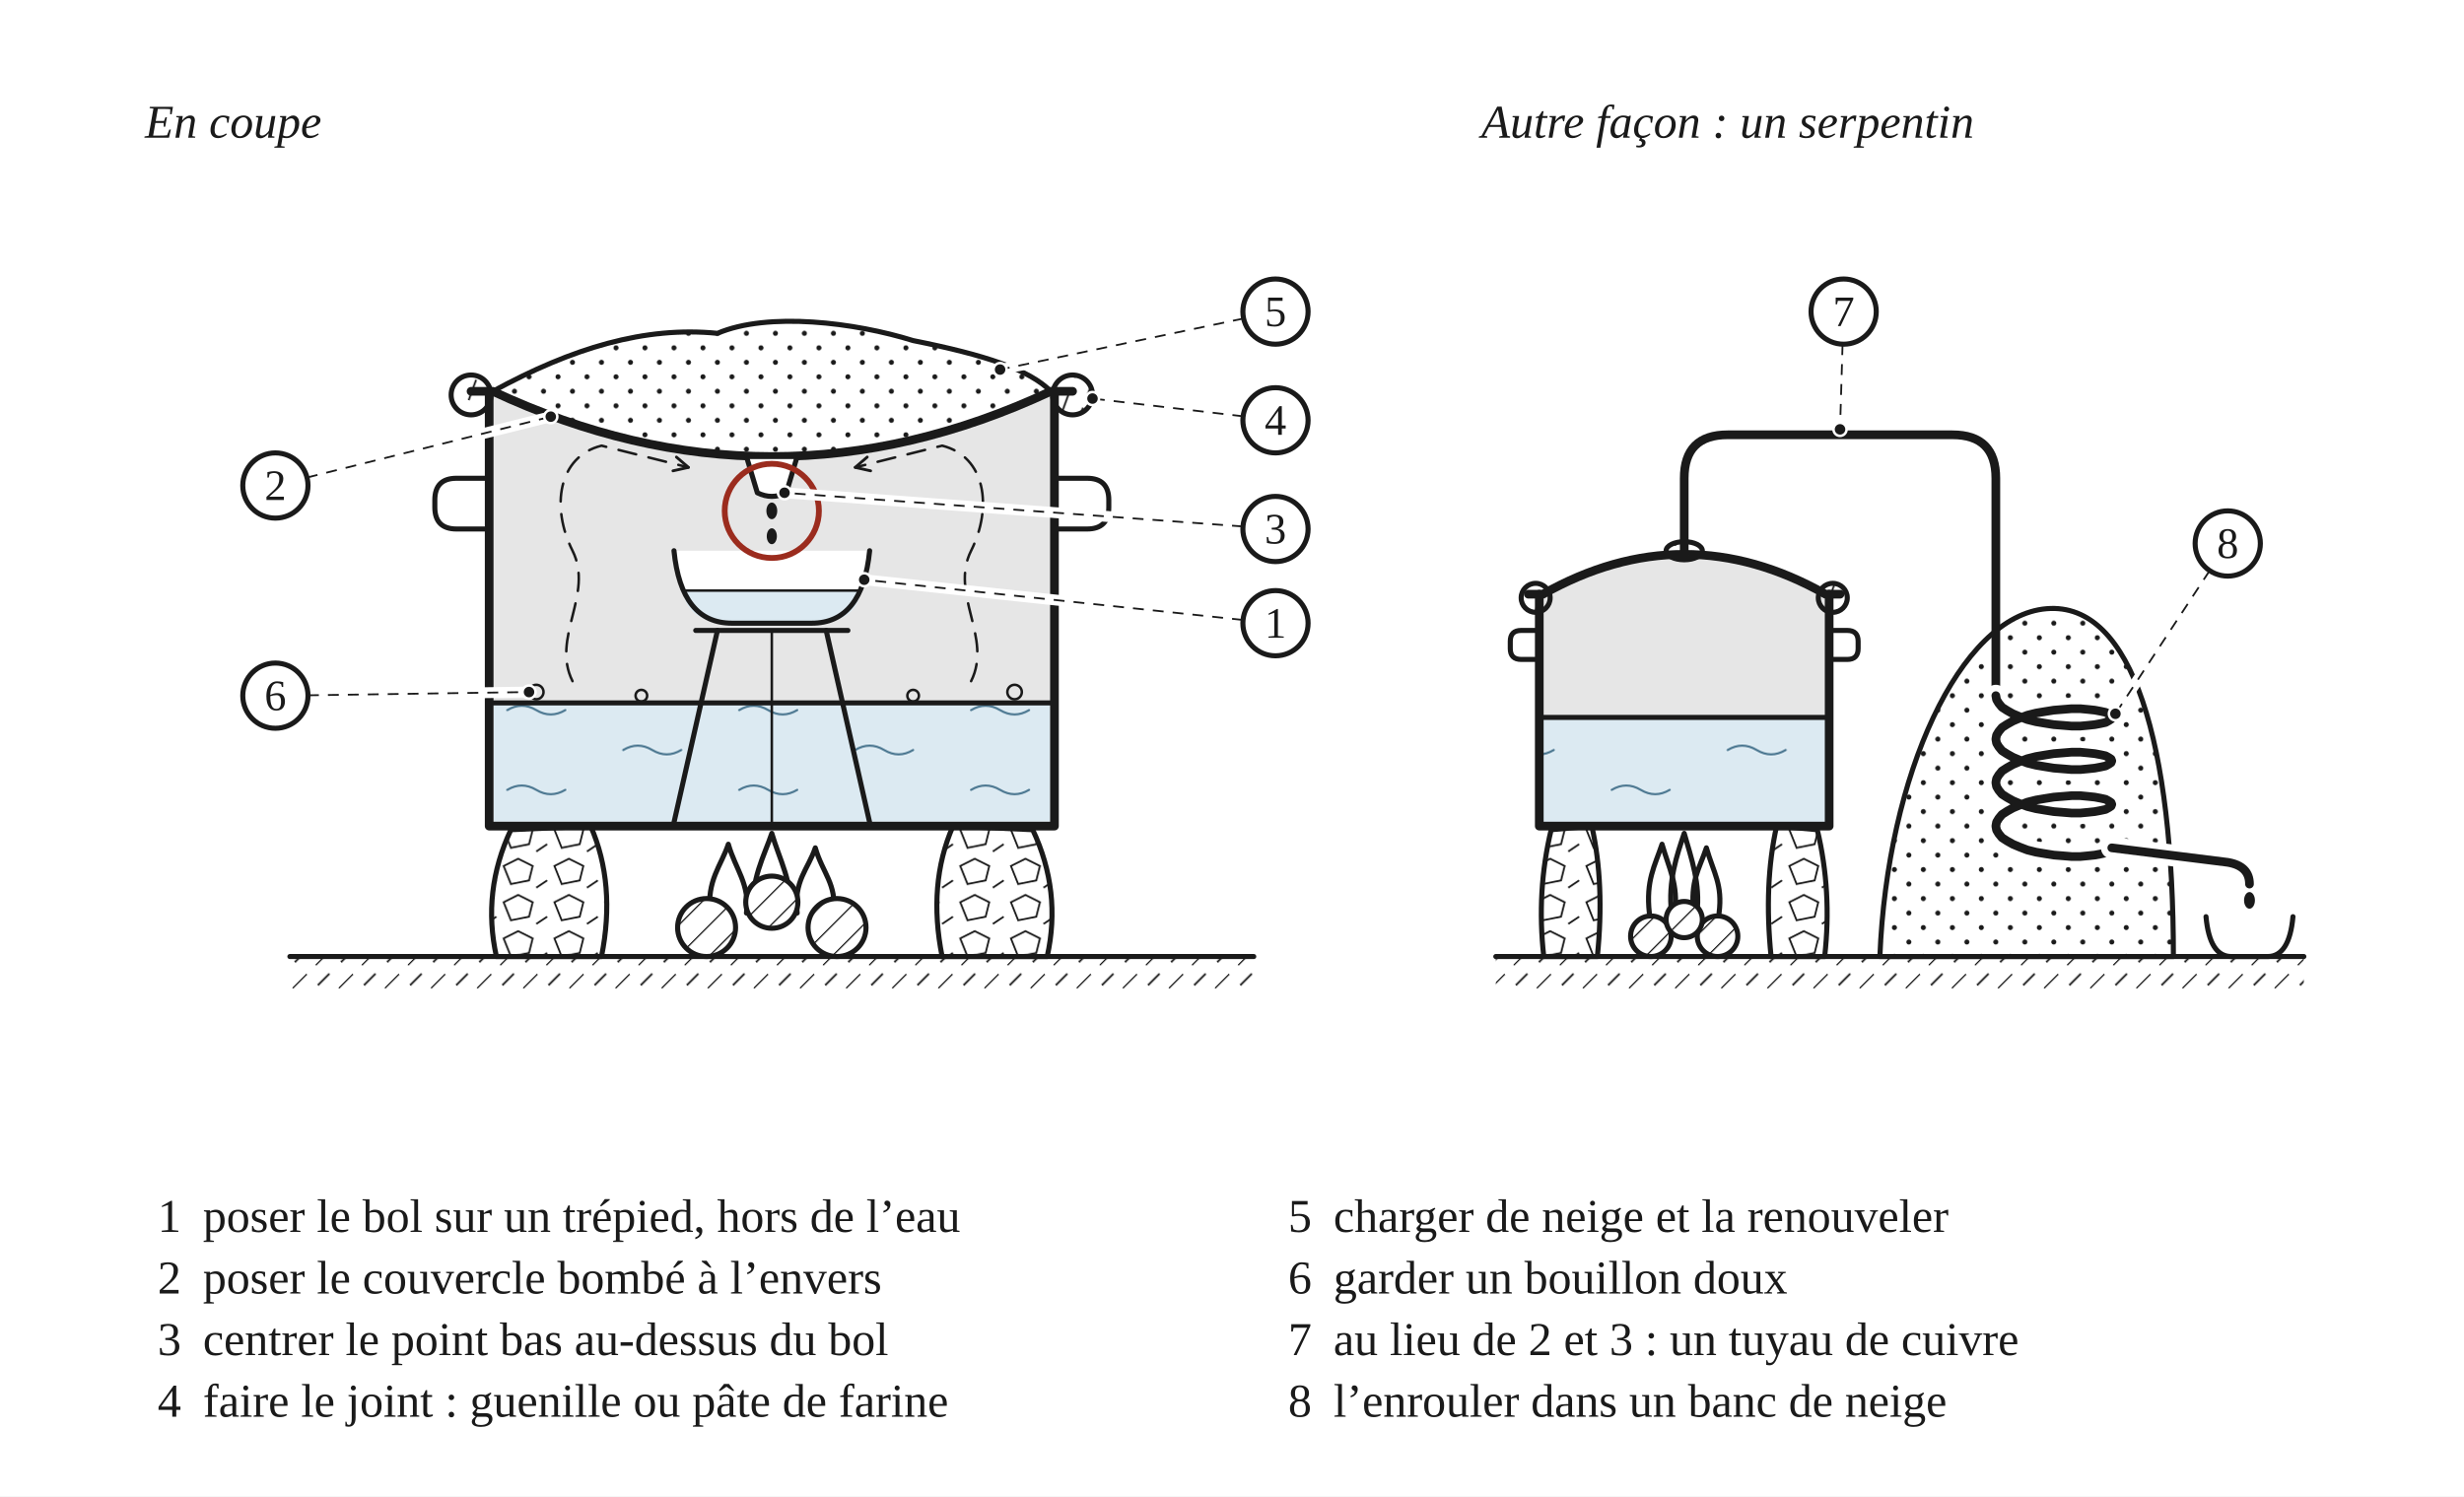
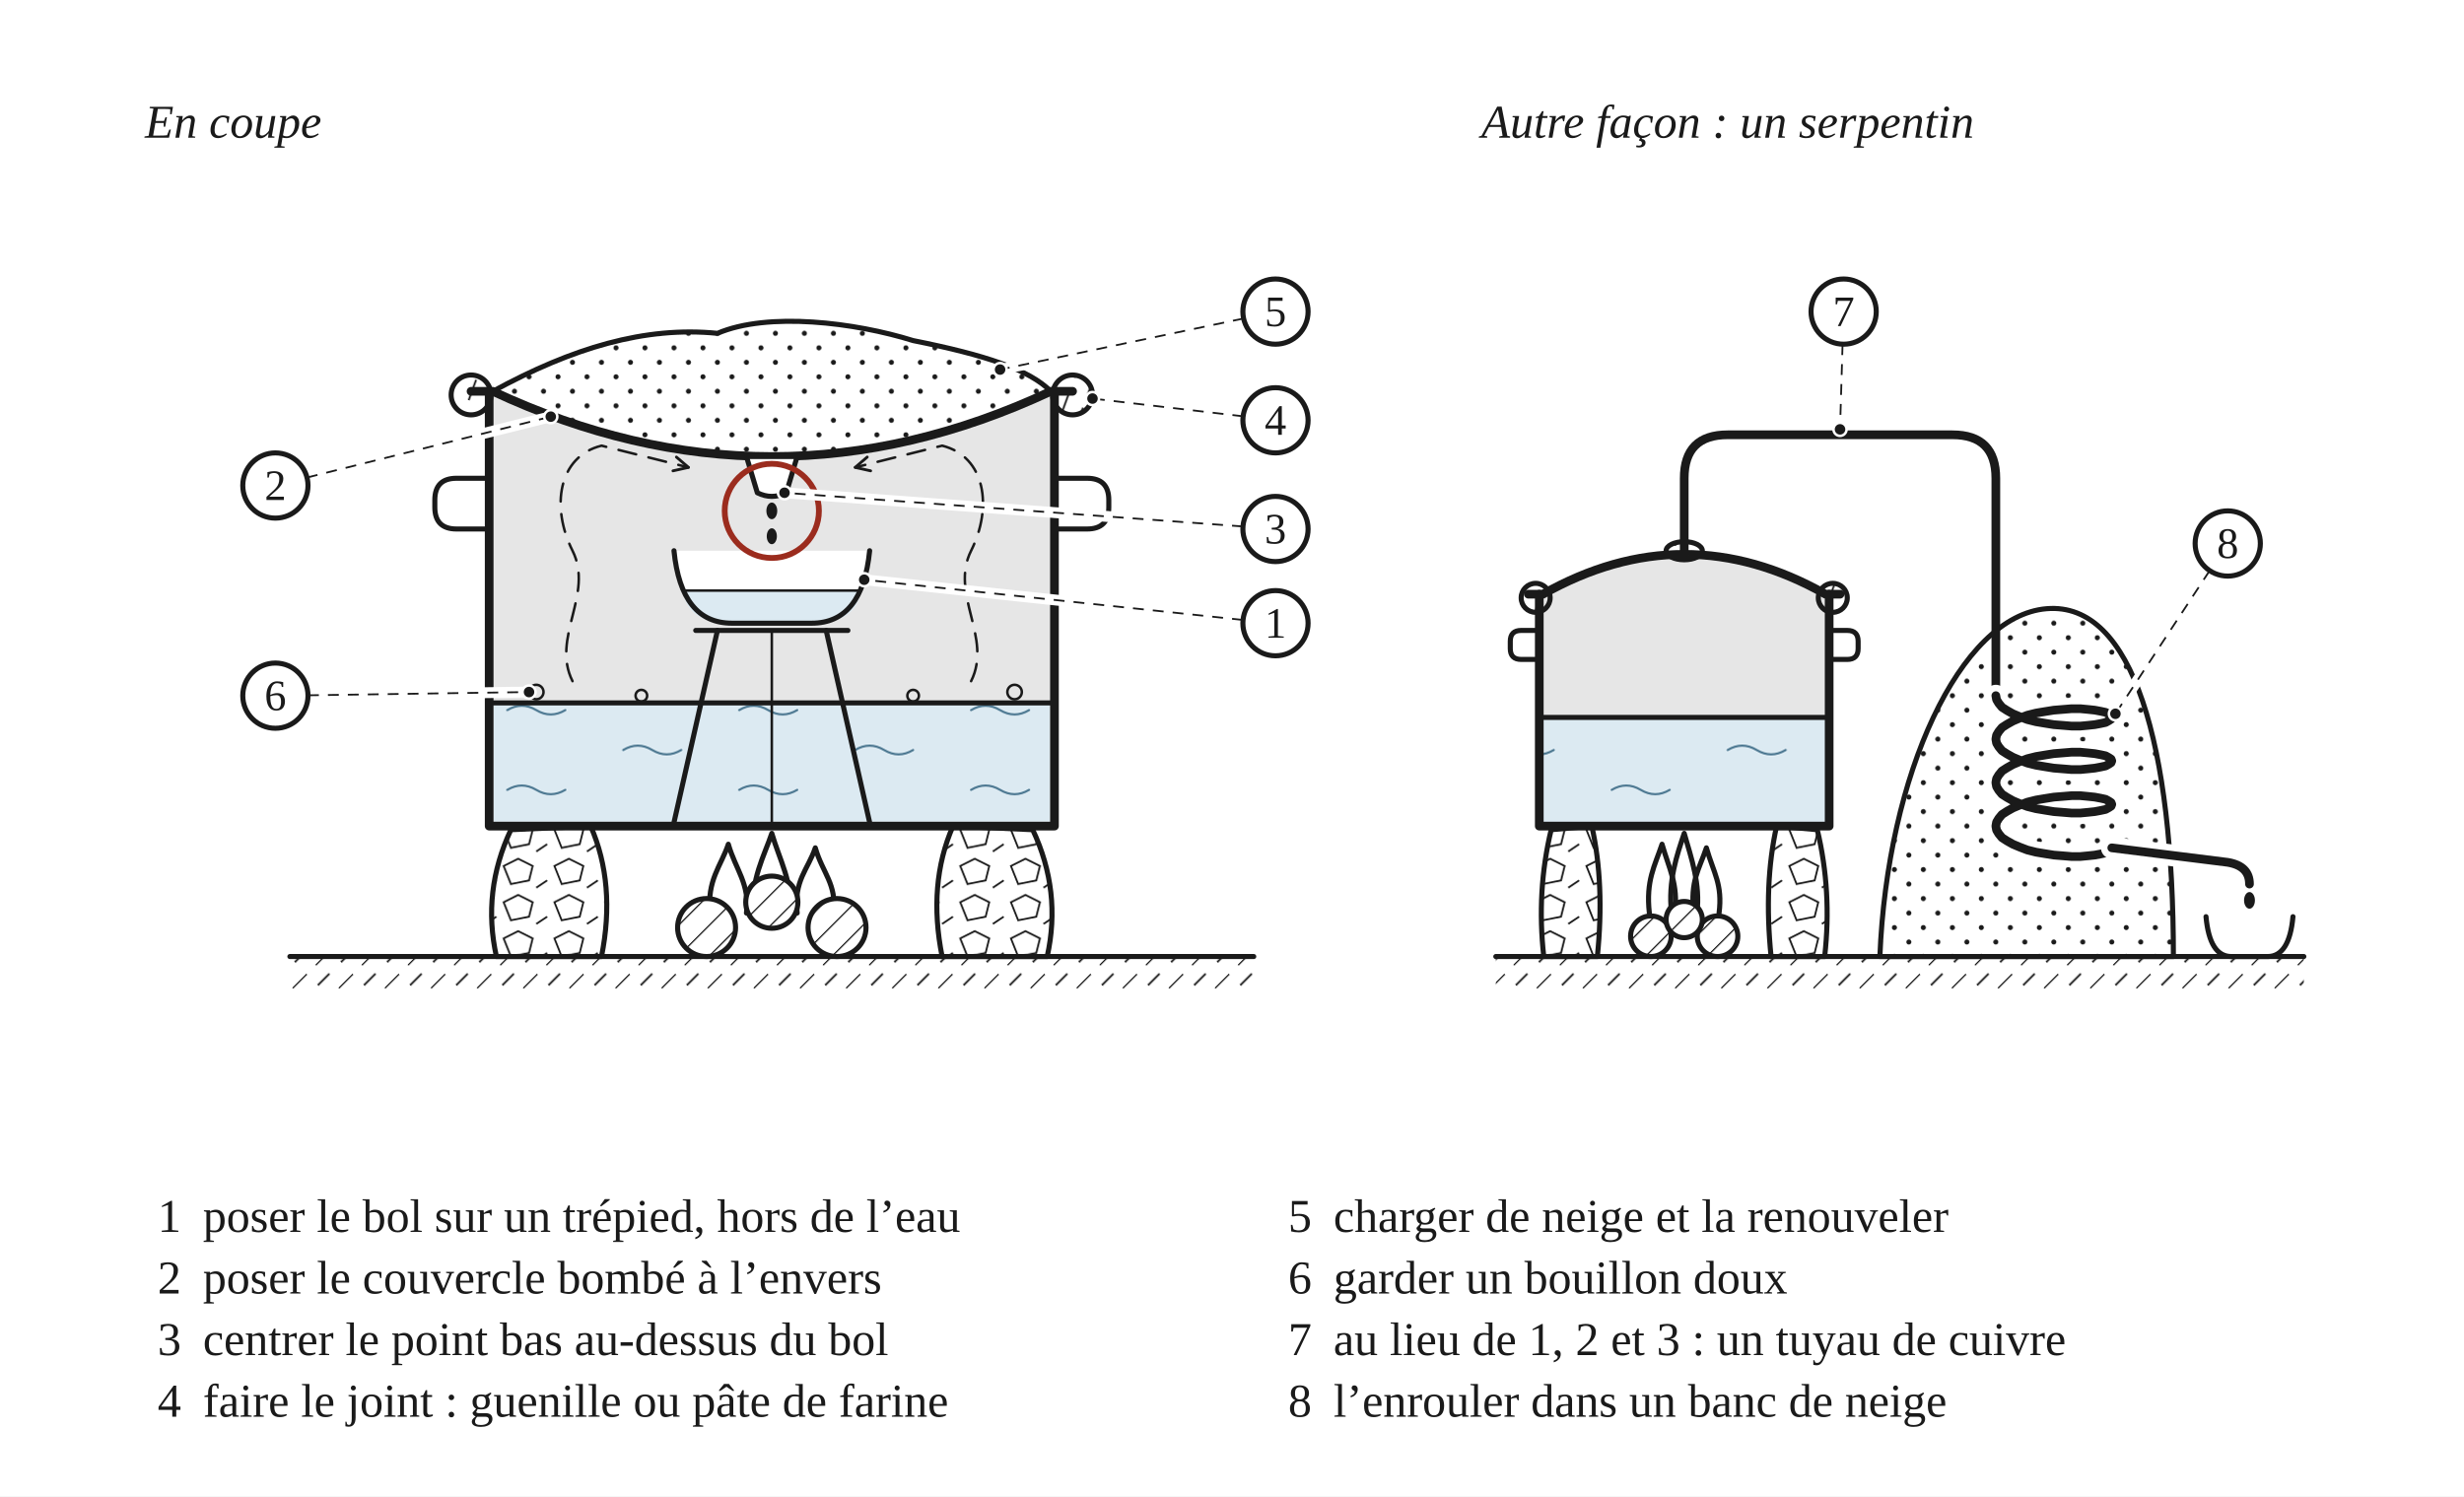
<svg xmlns="http://www.w3.org/2000/svg" width="680" height="413" viewBox="0 0 680 413" role="img">
  <defs>
    <pattern id="h-bois" width="6" height="6" patternUnits="userSpaceOnUse" patternTransform="rotate(45)">
      <line x1="0" y1="0" x2="0" y2="6" stroke="#1A1A1A" stroke-width="0.7" />
    </pattern>
    <pattern id="h-terre" width="9" height="9" patternUnits="userSpaceOnUse" patternTransform="rotate(45)">
      <line x1="0" y1="0" x2="0" y2="5.5" stroke="#1A1A1A" stroke-width="0.7" />
      <line x1="4.5" y1="4.5" x2="4.5" y2="9" stroke="#1A1A1A" stroke-width="0.5" />
    </pattern>
    <pattern id="h-eau" width="64" height="22" patternUnits="userSpaceOnUse">
      <rect width="64" height="22" fill="#DCEAF2" />
      <path d="M4 7 q4 -2.4 8 0 t8 0 M36 18 q4 -2.4 8 0 t8 0" fill="none" stroke="#4F7A93" stroke-width="0.6" stroke-linecap="round" />
    </pattern>
    <pattern id="h-neige" width="8" height="8" patternUnits="userSpaceOnUse">
      <circle cx="2" cy="2" r="0.7" fill="#1A1A1A" stroke="none" />
      <circle cx="6" cy="6" r="0.7" fill="#1A1A1A" stroke="none" />
    </pattern>
    <pattern id="h-paille" width="10" height="10" patternUnits="userSpaceOnUse" patternTransform="rotate(20)">
      <line x1="1" y1="1" x2="1" y2="7" stroke="#1A1A1A" stroke-width="0.5" />
      <line x1="6" y1="4" x2="6" y2="10" stroke="#1A1A1A" stroke-width="0.5" />
    </pattern>
    <pattern id="h-pierre" width="14" height="10" patternUnits="userSpaceOnUse">
      <path d="M1 3 L5 1 L9 3 L8 7 L3 8 Z M10 9 L13 7" fill="none" stroke="#1A1A1A" stroke-width="0.5" />
    </pattern>
    <marker id="fl" viewBox="0 0 10 10" refX="9" refY="5" markerWidth="7" markerHeight="7" orient="auto-start-reverse">
      <path d="M1 1 L9 5 L1 9" fill="none" stroke="#1A1A1A" stroke-width="1.6" stroke-linecap="round" stroke-linejoin="round" />
    </marker>
  </defs>
  <rect x="0" y="0" width="680" height="413" fill="#FFFFFF" />
  <text x="40" y="38" font-family="Georgia, 'Times New Roman', serif" font-size="13" font-style="italic" fill="#1A1A1A">En coupe</text>
  <g transform="translate(40 46)" data-vue="coupe">
    <rect x="40" y="218" width="266" height="10" fill="url(#h-terre)" stroke="none" />
    <line x1="40" y1="218" x2="306" y2="218" fill="none" stroke="#1A1A1A" stroke-width="1.4" stroke-linejoin="round" stroke-linecap="round" />
    <path d="M156,206 C155,197 159,193 161,187 C163,194 167,198 166,206" fill="none" stroke="#1A1A1A" stroke-width="1.4" stroke-linejoin="round" stroke-linecap="round" />
    <path d="M168,206 C167,197 171,190 173,184 C175,191 179,198 178,206" fill="none" stroke="#1A1A1A" stroke-width="1.4" stroke-linejoin="round" stroke-linecap="round" />
    <path d="M180,206 C179,197 183,194 185,188 C187,195 191,198 190,206" fill="none" stroke="#1A1A1A" stroke-width="1.4" stroke-linejoin="round" stroke-linecap="round" />
    <circle cx="155" cy="210" r="8" fill="#FFFFFF" stroke="none" />
    <circle cx="155" cy="210" r="8" fill="url(#h-bois)" stroke="#1A1A1A" stroke-width="1.4" stroke-linejoin="round" />
    <circle cx="191" cy="210" r="8" fill="#FFFFFF" stroke="none" />
    <circle cx="191" cy="210" r="8" fill="url(#h-bois)" stroke="#1A1A1A" stroke-width="1.4" stroke-linejoin="round" />
    <circle cx="173" cy="203" r="7.2" fill="#FFFFFF" stroke="none" />
    <circle cx="173" cy="203" r="7.2" fill="url(#h-bois)" stroke="#1A1A1A" stroke-width="1.4" stroke-linejoin="round" />
    <path d="M97,218 Q93,200 101,183 L123,182 Q130,198 126,218 Z" fill="url(#h-pierre)" stroke="#1A1A1A" stroke-width="1.4" stroke-linejoin="round" />
    <path d="M249,218 Q253,200 245,183 L223,182 Q216,198 220,218 Z" fill="url(#h-pierre)" stroke="#1A1A1A" stroke-width="1.4" stroke-linejoin="round" />
    <path d="M95,62 L96,62 Q173,98 250,62 L251,62 L251,148 L95,148 Z" fill="#E6E6E6" stroke="none" />
    <rect x="96.2" y="148" width="153.6" height="32.8" fill="url(#h-eau)" stroke="none" />
    <line x1="95" y1="148" x2="251" y2="148" fill="none" stroke="#1A1A1A" stroke-width="1.4" stroke-linejoin="round" stroke-linecap="round" />
    <circle cx="108" cy="145" r="2" fill="none" stroke="#1A1A1A" stroke-width="0.7" stroke-linejoin="round" stroke-linecap="round" />
    <circle cx="137" cy="146" r="1.6" fill="none" stroke="#1A1A1A" stroke-width="0.7" stroke-linejoin="round" stroke-linecap="round" />
    <circle cx="212" cy="146" r="1.6" fill="none" stroke="#1A1A1A" stroke-width="0.7" stroke-linejoin="round" stroke-linecap="round" />
    <circle cx="240" cy="145" r="2" fill="none" stroke="#1A1A1A" stroke-width="0.7" stroke-linejoin="round" stroke-linecap="round" />
    <line x1="173" y1="128" x2="173" y2="181" fill="none" stroke="#1A1A1A" stroke-width="0.7" stroke-linejoin="round" stroke-linecap="round" />
    <line x1="158" y1="128" x2="146" y2="181" fill="none" stroke="#1A1A1A" stroke-width="1.4" stroke-linejoin="round" stroke-linecap="round" />
    <line x1="188" y1="128" x2="200" y2="181" fill="none" stroke="#1A1A1A" stroke-width="1.4" stroke-linejoin="round" stroke-linecap="round" />
    <line x1="152" y1="128" x2="194" y2="128" fill="none" stroke="#1A1A1A" stroke-width="1.4" stroke-linejoin="round" stroke-linecap="round" />
    <path d="M146,106 Q148,126 162,126 L184,126 Q198,126 200,106 Z" fill="#FFFFFF" stroke="none" />
    <path d="M148.5,117 L197.5,117 Q196.5,126 184,126 L162,126 Q149.5,126 148.5,117 Z" fill="url(#h-eau)" stroke="none" />
    <line x1="148.5" y1="117" x2="197.5" y2="117" fill="none" stroke="#1A1A1A" stroke-width="0.7" stroke-linejoin="round" stroke-linecap="round" />
    <path d="M146,106 Q148,126 162,126 L184,126 Q198,126 200,106" fill="none" stroke="#1A1A1A" stroke-width="1.4" stroke-linejoin="round" stroke-linecap="round" />
    <path d="M95 62 L95 182 L251 182 L251 62" fill="none" stroke="#1A1A1A" stroke-width="2.4" stroke-linejoin="round" stroke-linecap="round" />
    <path d="M95,86 L86,86 Q80,86 80,92 L80,94 Q80,100 86,100 L95,100" fill="none" stroke="#1A1A1A" stroke-width="1.4" stroke-linejoin="round" stroke-linecap="round" />
    <path d="M251,86 L260,86 Q266,86 266,92 L266,94 Q266,100 260,100 L251,100" fill="none" stroke="#1A1A1A" stroke-width="1.4" stroke-linejoin="round" stroke-linecap="round" />
    <path d="M96,62 C118,50 138,44 158,46 C172,40 196,43 212,48 C232,52 244,56 250,62 Q173,98 96,62 Z" fill="url(#h-neige)" stroke="#1A1A1A" stroke-width="1.4" stroke-linejoin="round" />
    <path d="M90,62 L96,62 Q173,98 250,62 L256,62" fill="none" stroke="#1A1A1A" stroke-width="2.4" stroke-linejoin="round" stroke-linecap="round" />
    <path d="M166,80 L180,80 L177,90 Q173,92 169,90 Z" fill="#ffffff" stroke="#1A1A1A" stroke-width="1.4" stroke-linejoin="round" stroke-linecap="round" />
    <ellipse cx="173" cy="95" rx="1.5" ry="2.3" fill="#1A1A1A" stroke="none" />
    <ellipse cx="173" cy="102" rx="1.4" ry="2.2" fill="#1A1A1A" stroke="none" />
    <circle cx="90" cy="63" r="5.5" fill="url(#h-paille)" stroke="#1A1A1A" stroke-width="1.4" stroke-linejoin="round" />
    <circle cx="256" cy="63" r="5.5" fill="url(#h-paille)" stroke="#1A1A1A" stroke-width="1.4" stroke-linejoin="round" />
    <path d="M118,142 C112,130 124,118 118,106 C112,94 114,80 126,77 L150,83" fill="none" stroke="#1A1A1A" stroke-width="0.7" stroke-linejoin="round" stroke-linecap="round" stroke-dasharray="5 3.5" marker-end="url(#fl)" />
    <path d="M228,142 C234,130 222,118 228,106 C234,94 232,80 220,77 L196,83" fill="none" stroke="#1A1A1A" stroke-width="0.7" stroke-linejoin="round" stroke-linecap="round" stroke-dasharray="5 3.5" marker-end="url(#fl)" />
    <circle cx="173" cy="95" r="13" fill="none" stroke="#9B2C1E" stroke-width="1.6" />
  </g>
  <text x="408.8" y="38" font-family="Georgia, 'Times New Roman', serif" font-size="13" font-style="italic" fill="#1A1A1A">Autre façon : un serpentin</text>
  <g transform="translate(408.8 46)" data-vue="serpentin">
    <rect x="4" y="218" width="223" height="10" fill="url(#h-terre)" stroke="none" />
    <line x1="4" y1="218" x2="227" y2="218" fill="none" stroke="#1A1A1A" stroke-width="1.4" stroke-linejoin="round" stroke-linecap="round" />
    <path d="M46.38,206 C45.38,197 47.88,193 49.88,187 C51.88,194 54.38,198 53.38,206" fill="none" stroke="#1A1A1A" stroke-width="1.4" stroke-linejoin="round" stroke-linecap="round" />
    <path d="M52.5,206 C51.5,197 54,190 56,184 C58,191 60.5,198 59.5,206" fill="none" stroke="#1A1A1A" stroke-width="1.4" stroke-linejoin="round" stroke-linecap="round" />
    <path d="M58.62,206 C57.62,197 60.12,194 62.12,188 C64.12,195 66.62,198 65.62,206" fill="none" stroke="#1A1A1A" stroke-width="1.4" stroke-linejoin="round" stroke-linecap="round" />
    <circle cx="46.8" cy="212.4" r="5.6" fill="#FFFFFF" stroke="none" />
    <circle cx="46.8" cy="212.4" r="5.6" fill="url(#h-bois)" stroke="#1A1A1A" stroke-width="1.4" stroke-linejoin="round" />
    <circle cx="65.2" cy="212.4" r="5.6" fill="#FFFFFF" stroke="none" />
    <circle cx="65.2" cy="212.4" r="5.6" fill="url(#h-bois)" stroke="#1A1A1A" stroke-width="1.4" stroke-linejoin="round" />
    <circle cx="56" cy="207.8" r="5" fill="#FFFFFF" stroke="none" />
    <circle cx="56" cy="207.8" r="5" fill="url(#h-bois)" stroke="#1A1A1A" stroke-width="1.4" stroke-linejoin="round" />
    <path d="M17.24,218 Q15.2,200 19.28,183 L30.5,182 Q34.07,198 32.03,218 Z" fill="url(#h-pierre)" stroke="#1A1A1A" stroke-width="1.4" stroke-linejoin="round" />
    <path d="M94.76,218 Q96.8,200 92.72,183 L81.5,182 Q77.93,198 79.97,218 Z" fill="url(#h-pierre)" stroke="#1A1A1A" stroke-width="1.4" stroke-linejoin="round" />
    <path d="M16,118 L17,118 Q56,96 95,118 L96,118 L96,152 L16,152 Z" fill="#E6E6E6" stroke="none" />
    <rect x="17" y="152" width="78" height="29" fill="url(#h-eau)" stroke="none" />
    <line x1="16" y1="152" x2="96" y2="152" fill="none" stroke="#1A1A1A" stroke-width="1.4" stroke-linejoin="round" stroke-linecap="round" />
    <path d="M16 118 L16 182 L96 182 L96 118" fill="none" stroke="#1A1A1A" stroke-width="2.4" stroke-linejoin="round" stroke-linecap="round" />
    <path d="M16,128 L11,128 Q8,128 8,131 L8,133 Q8,136 11,136 L16,136" fill="none" stroke="#1A1A1A" stroke-width="1.4" stroke-linejoin="round" stroke-linecap="round" />
    <path d="M96,128 L101,128 Q104,128 104,131 L104,133 Q104,136 101,136 L96,136" fill="none" stroke="#1A1A1A" stroke-width="1.4" stroke-linejoin="round" stroke-linecap="round" />
    <path d="M13,118 L17,118 Q56,96 95,118 L99,118" fill="none" stroke="#1A1A1A" stroke-width="2.4" stroke-linejoin="round" stroke-linecap="round" />
    <circle cx="15" cy="119" r="4" fill="url(#h-paille)" stroke="#1A1A1A" stroke-width="1.4" stroke-linejoin="round" />
    <circle cx="97" cy="119" r="4" fill="url(#h-paille)" stroke="#1A1A1A" stroke-width="1.4" stroke-linejoin="round" />
    <path d="M110,218 C112,168 132,124 156,122 C180,120 191,160 191,218 Z" fill="url(#h-neige)" stroke="#1A1A1A" stroke-width="1.4" stroke-linejoin="round" />
    <path d="M56,107 L56,86 Q56,74 68,74 L130,74 Q142,74 142,86 L142,146" fill="none" stroke="#1A1A1A" stroke-width="2.4" stroke-linejoin="round" stroke-linecap="round" />
    <path d="M142 146 L142.2 147.1 L142.8 148.1 L143.7 149.2 L145.1 150.1 L146.7 151 L148.6 151.8 L150.7 152.6 L153.1 153.2 L155.5 153.6 L158 154 L160.5 154.2 L162.9 154.4 L165.3 154.4 L167.4 154.2 L169.3 154 L170.9 153.7 L172.3 153.4 L173.2 152.9 L173.8 152.5 L174 152 L173.8 151.5 L173.2 151.1 L172.3 150.6 L170.9 150.3 L169.3 150 L167.4 149.8 L165.3 149.6 L162.9 149.6 L160.5 149.8 L158 150 L155.5 150.4 L153.1 150.8 L150.7 151.4 L148.6 152.2 L146.7 153 L145.1 153.9 L143.7 154.8 L142.8 155.9 L142.2 156.9 L142 158 L142.2 159.1 L142.8 160.1 L143.7 161.2 L145.1 162.1 L146.7 163 L148.6 163.8 L150.7 164.6 L153.1 165.2 L155.5 165.6 L158 166 L160.5 166.2 L162.9 166.4 L165.3 166.4 L167.4 166.2 L169.3 166 L170.9 165.7 L172.3 165.4 L173.2 164.9 L173.8 164.5 L174 164 L173.8 163.5 L173.2 163.1 L172.3 162.6 L170.9 162.3 L169.3 162 L167.4 161.8 L165.3 161.6 L162.9 161.6 L160.5 161.8 L158 162 L155.5 162.4 L153.1 162.8 L150.7 163.4 L148.6 164.2 L146.7 165 L145.1 165.9 L143.7 166.8 L142.8 167.9 L142.2 168.9 L142 170 L142.2 171.1 L142.8 172.1 L143.7 173.2 L145.1 174.1 L146.7 175 L148.6 175.8 L150.7 176.6 L153.1 177.2 L155.5 177.6 L158 178 L160.5 178.2 L162.9 178.4 L165.3 178.4 L167.4 178.2 L169.3 178 L170.9 177.7 L172.3 177.4 L173.2 176.9 L173.8 176.5 L174 176 L173.8 175.5 L173.2 175.1 L172.3 174.6 L170.9 174.3 L169.3 174 L167.4 173.8 L165.3 173.6 L162.9 173.6 L160.5 173.8 L158 174 L155.5 174.4 L153.1 174.8 L150.7 175.4 L148.6 176.2 L146.7 177 L145.1 177.9 L143.7 178.8 L142.8 179.9 L142.2 180.9 L142 182 L142.2 183.1 L142.8 184.1 L143.7 185.2 L145.1 186.1 L146.7 187 L148.6 187.8 L150.7 188.6 L153.1 189.2 L155.5 189.6 L158 190 L160.5 190.2 L162.9 190.4 L165.3 190.4 L167.4 190.2 L169.3 190 L170.9 189.7 L172.3 189.4 L173.2 188.9 L173.8 188.5 L174 188" fill="none" stroke="#ffffff" stroke-width="6" stroke-linejoin="round" stroke-linecap="round" />
    <path d="M142 146 L142.2 147.1 L142.8 148.1 L143.7 149.2 L145.1 150.1 L146.7 151 L148.6 151.8 L150.7 152.6 L153.1 153.2 L155.5 153.6 L158 154 L160.5 154.2 L162.9 154.4 L165.3 154.4 L167.4 154.2 L169.3 154 L170.9 153.7 L172.3 153.4 L173.2 152.9 L173.8 152.5 L174 152 L173.8 151.5 L173.2 151.1 L172.3 150.6 L170.9 150.3 L169.3 150 L167.4 149.8 L165.3 149.6 L162.9 149.6 L160.5 149.8 L158 150 L155.5 150.4 L153.1 150.8 L150.7 151.4 L148.6 152.2 L146.7 153 L145.1 153.9 L143.7 154.8 L142.8 155.9 L142.2 156.9 L142 158 L142.2 159.1 L142.8 160.1 L143.7 161.2 L145.1 162.1 L146.7 163 L148.6 163.8 L150.7 164.6 L153.1 165.2 L155.5 165.6 L158 166 L160.5 166.2 L162.9 166.4 L165.3 166.4 L167.4 166.2 L169.3 166 L170.9 165.7 L172.3 165.4 L173.2 164.9 L173.8 164.5 L174 164 L173.8 163.5 L173.2 163.1 L172.3 162.6 L170.9 162.3 L169.3 162 L167.4 161.8 L165.3 161.6 L162.9 161.6 L160.5 161.8 L158 162 L155.5 162.4 L153.1 162.8 L150.7 163.4 L148.6 164.2 L146.7 165 L145.1 165.9 L143.7 166.8 L142.8 167.9 L142.2 168.9 L142 170 L142.2 171.1 L142.8 172.1 L143.7 173.2 L145.1 174.1 L146.7 175 L148.6 175.8 L150.7 176.6 L153.1 177.2 L155.5 177.6 L158 178 L160.5 178.2 L162.9 178.4 L165.3 178.4 L167.4 178.2 L169.3 178 L170.9 177.7 L172.3 177.4 L173.2 176.9 L173.8 176.5 L174 176 L173.8 175.5 L173.2 175.1 L172.3 174.6 L170.9 174.3 L169.3 174 L167.4 173.8 L165.3 173.6 L162.9 173.6 L160.5 173.8 L158 174 L155.5 174.4 L153.1 174.8 L150.7 175.4 L148.6 176.2 L146.7 177 L145.1 177.9 L143.7 178.8 L142.8 179.9 L142.2 180.9 L142 182 L142.2 183.1 L142.8 184.1 L143.7 185.2 L145.1 186.1 L146.7 187 L148.6 187.8 L150.7 188.6 L153.1 189.2 L155.5 189.6 L158 190 L160.5 190.2 L162.9 190.4 L165.3 190.4 L167.4 190.2 L169.3 190 L170.9 189.7 L172.3 189.4 L173.2 188.9 L173.8 188.5 L174 188" fill="none" stroke="#1A1A1A" stroke-width="2.4" stroke-linejoin="round" stroke-linecap="round" />
    <path d="M174,188 L206,192 Q212,193 212,198" fill="none" stroke="#ffffff" stroke-width="6" stroke-linejoin="round" stroke-linecap="round" />
    <path d="M174,188 L206,192 Q212,193 212,198" fill="none" stroke="#1A1A1A" stroke-width="2.4" stroke-linejoin="round" stroke-linecap="round" />
    <ellipse cx="56" cy="106" rx="5" ry="2.5" fill="url(#h-paille)" stroke="#1A1A1A" stroke-width="1.4" stroke-linejoin="round" />
    <ellipse cx="212" cy="202.5" rx="1.5" ry="2.3" fill="#1A1A1A" stroke="none" />
    <path d="M200,207 Q201,218 207,218 L217,218 Q223,218 224,207" fill="none" stroke="#1A1A1A" stroke-width="1.4" stroke-linejoin="round" stroke-linecap="round" />
  </g>
  <line x1="343" y1="171.1" x2="238.5" y2="160" fill="none" stroke="#FFFFFF" stroke-width="3" stroke-linecap="round" />
  <line x1="343" y1="171.1" x2="238.5" y2="160" fill="none" stroke="#1A1A1A" stroke-width="0.5" stroke-dasharray="3 2.5" />
  <circle cx="238.5" cy="160" r="1.8" fill="#1A1A1A" stroke="#FFFFFF" stroke-width="0.7" />
  <circle cx="352" cy="172" r="9" fill="#FFFFFF" stroke="#1A1A1A" stroke-width="1.4" data-vue="coupe" />
  <text x="352" y="176" text-anchor="middle" font-family="Georgia, 'Times New Roman', serif" font-size="12" fill="#1A1A1A">1</text>
  <line x1="84.7" y1="131.8" x2="152" y2="115" fill="none" stroke="#FFFFFF" stroke-width="3" stroke-linecap="round" />
  <line x1="84.7" y1="131.8" x2="152" y2="115" fill="none" stroke="#1A1A1A" stroke-width="0.5" stroke-dasharray="3 2.5" />
  <circle cx="152" cy="115" r="1.8" fill="#1A1A1A" stroke="#FFFFFF" stroke-width="0.7" />
  <circle cx="76" cy="134" r="9" fill="#FFFFFF" stroke="#1A1A1A" stroke-width="1.4" data-vue="coupe" />
  <text x="76" y="138" text-anchor="middle" font-family="Georgia, 'Times New Roman', serif" font-size="12" fill="#1A1A1A">2</text>
  <line x1="343" y1="145.3" x2="216.5" y2="136" fill="none" stroke="#FFFFFF" stroke-width="3" stroke-linecap="round" />
  <line x1="343" y1="145.3" x2="216.5" y2="136" fill="none" stroke="#1A1A1A" stroke-width="0.5" stroke-dasharray="3 2.5" />
  <circle cx="216.5" cy="136" r="1.8" fill="#1A1A1A" stroke="#FFFFFF" stroke-width="0.7" />
  <circle cx="352" cy="146" r="9" fill="#FFFFFF" stroke="#1A1A1A" stroke-width="1.4" data-vue="coupe" />
  <text x="352" y="150" text-anchor="middle" font-family="Georgia, 'Times New Roman', serif" font-size="12" fill="#1A1A1A">3</text>
  <line x1="343.1" y1="114.9" x2="301.5" y2="110" fill="none" stroke="#FFFFFF" stroke-width="3" stroke-linecap="round" />
  <line x1="343.1" y1="114.9" x2="301.5" y2="110" fill="none" stroke="#1A1A1A" stroke-width="0.5" stroke-dasharray="3 2.5" />
  <circle cx="301.5" cy="110" r="1.8" fill="#1A1A1A" stroke="#FFFFFF" stroke-width="0.7" />
  <circle cx="352" cy="116" r="9" fill="#FFFFFF" stroke="#1A1A1A" stroke-width="1.4" data-vue="coupe" />
  <text x="352" y="120" text-anchor="middle" font-family="Georgia, 'Times New Roman', serif" font-size="12" fill="#1A1A1A">4</text>
  <line x1="343.2" y1="87.9" x2="276" y2="102" fill="none" stroke="#FFFFFF" stroke-width="3" stroke-linecap="round" />
  <line x1="343.2" y1="87.9" x2="276" y2="102" fill="none" stroke="#1A1A1A" stroke-width="0.5" stroke-dasharray="3 2.5" />
  <circle cx="276" cy="102" r="1.8" fill="#1A1A1A" stroke="#FFFFFF" stroke-width="0.7" />
  <circle cx="352" cy="86" r="9" fill="#FFFFFF" stroke="#1A1A1A" stroke-width="1.4" data-vue="coupe" />
  <text x="352" y="90" text-anchor="middle" font-family="Georgia, 'Times New Roman', serif" font-size="12" fill="#1A1A1A">5</text>
  <line x1="85" y1="191.9" x2="146" y2="191" fill="none" stroke="#FFFFFF" stroke-width="3" stroke-linecap="round" />
  <line x1="85" y1="191.9" x2="146" y2="191" fill="none" stroke="#1A1A1A" stroke-width="0.5" stroke-dasharray="3 2.5" />
  <circle cx="146" cy="191" r="1.8" fill="#1A1A1A" stroke="#FFFFFF" stroke-width="0.7" />
  <circle cx="76" cy="192" r="9" fill="#FFFFFF" stroke="#1A1A1A" stroke-width="1.4" data-vue="coupe" />
  <text x="76" y="196" text-anchor="middle" font-family="Georgia, 'Times New Roman', serif" font-size="12" fill="#1A1A1A">6</text>
  <line x1="508.5" y1="95" x2="507.8" y2="118.5" fill="none" stroke="#FFFFFF" stroke-width="3" stroke-linecap="round" />
  <line x1="508.5" y1="95" x2="507.8" y2="118.5" fill="none" stroke="#1A1A1A" stroke-width="0.5" stroke-dasharray="3 2.5" />
  <circle cx="507.8" cy="118.5" r="1.8" fill="#1A1A1A" stroke="#FFFFFF" stroke-width="0.7" />
  <circle cx="508.8" cy="86" r="9" fill="#FFFFFF" stroke="#1A1A1A" stroke-width="1.4" data-vue="serpentin" />
  <text x="508.8" y="90" text-anchor="middle" font-family="Georgia, 'Times New Roman', serif" font-size="12" fill="#1A1A1A">7</text>
  <line x1="609.8" y1="157.5" x2="583.8" y2="197" fill="none" stroke="#FFFFFF" stroke-width="3" stroke-linecap="round" />
  <line x1="609.8" y1="157.5" x2="583.8" y2="197" fill="none" stroke="#1A1A1A" stroke-width="0.5" stroke-dasharray="3 2.5" />
  <circle cx="583.8" cy="197" r="1.8" fill="#1A1A1A" stroke="#FFFFFF" stroke-width="0.7" />
  <circle cx="614.8" cy="150" r="9" fill="#FFFFFF" stroke="#1A1A1A" stroke-width="1.4" data-vue="serpentin" />
  <text x="614.8" y="154" text-anchor="middle" font-family="Georgia, 'Times New Roman', serif" font-size="12" fill="#1A1A1A">8</text>
  <text x="50" y="340" text-anchor="end" font-family="Georgia, 'Times New Roman', serif" font-size="13" fill="#1A1A1A">1</text>
  <text x="56" y="340" font-family="Georgia, 'Times New Roman', serif" font-size="13" fill="#1A1A1A">poser le bol sur un trépied, hors de l’eau</text>
  <text x="50" y="357" text-anchor="end" font-family="Georgia, 'Times New Roman', serif" font-size="13" fill="#1A1A1A">2</text>
  <text x="56" y="357" font-family="Georgia, 'Times New Roman', serif" font-size="13" fill="#1A1A1A">poser le couvercle bombé à l’envers</text>
  <text x="50" y="374" text-anchor="end" font-family="Georgia, 'Times New Roman', serif" font-size="13" fill="#1A1A1A">3</text>
  <text x="56" y="374" font-family="Georgia, 'Times New Roman', serif" font-size="13" fill="#1A1A1A">centrer le point bas au-dessus du bol</text>
  <text x="50" y="391" text-anchor="end" font-family="Georgia, 'Times New Roman', serif" font-size="13" fill="#1A1A1A">4</text>
  <text x="56" y="391" font-family="Georgia, 'Times New Roman', serif" font-size="13" fill="#1A1A1A">faire le joint : guenille ou pâte de farine</text>
  <text x="362" y="340" text-anchor="end" font-family="Georgia, 'Times New Roman', serif" font-size="13" fill="#1A1A1A">5</text>
  <text x="368" y="340" font-family="Georgia, 'Times New Roman', serif" font-size="13" fill="#1A1A1A">charger de neige et la renouveler</text>
  <text x="362" y="357" text-anchor="end" font-family="Georgia, 'Times New Roman', serif" font-size="13" fill="#1A1A1A">6</text>
  <text x="368" y="357" font-family="Georgia, 'Times New Roman', serif" font-size="13" fill="#1A1A1A">garder un bouillon doux</text>
  <text x="362" y="374" text-anchor="end" font-family="Georgia, 'Times New Roman', serif" font-size="13" fill="#1A1A1A">7</text>
-   <text x="368" y="374" font-family="Georgia, 'Times New Roman', serif" font-size="13" fill="#1A1A1A">au lieu de 2 et 3 : un tuyau de cuivre</text>
+   <text x="368" y="374" font-family="Georgia, 'Times New Roman', serif" font-size="13" fill="#1A1A1A">au lieu de 1, 2 et 3 : un tuyau de cuivre</text>
  <text x="362" y="391" text-anchor="end" font-family="Georgia, 'Times New Roman', serif" font-size="13" fill="#1A1A1A">8</text>
  <text x="368" y="391" font-family="Georgia, 'Times New Roman', serif" font-size="13" fill="#1A1A1A">l’enrouler dans un banc de neige</text>
</svg>
